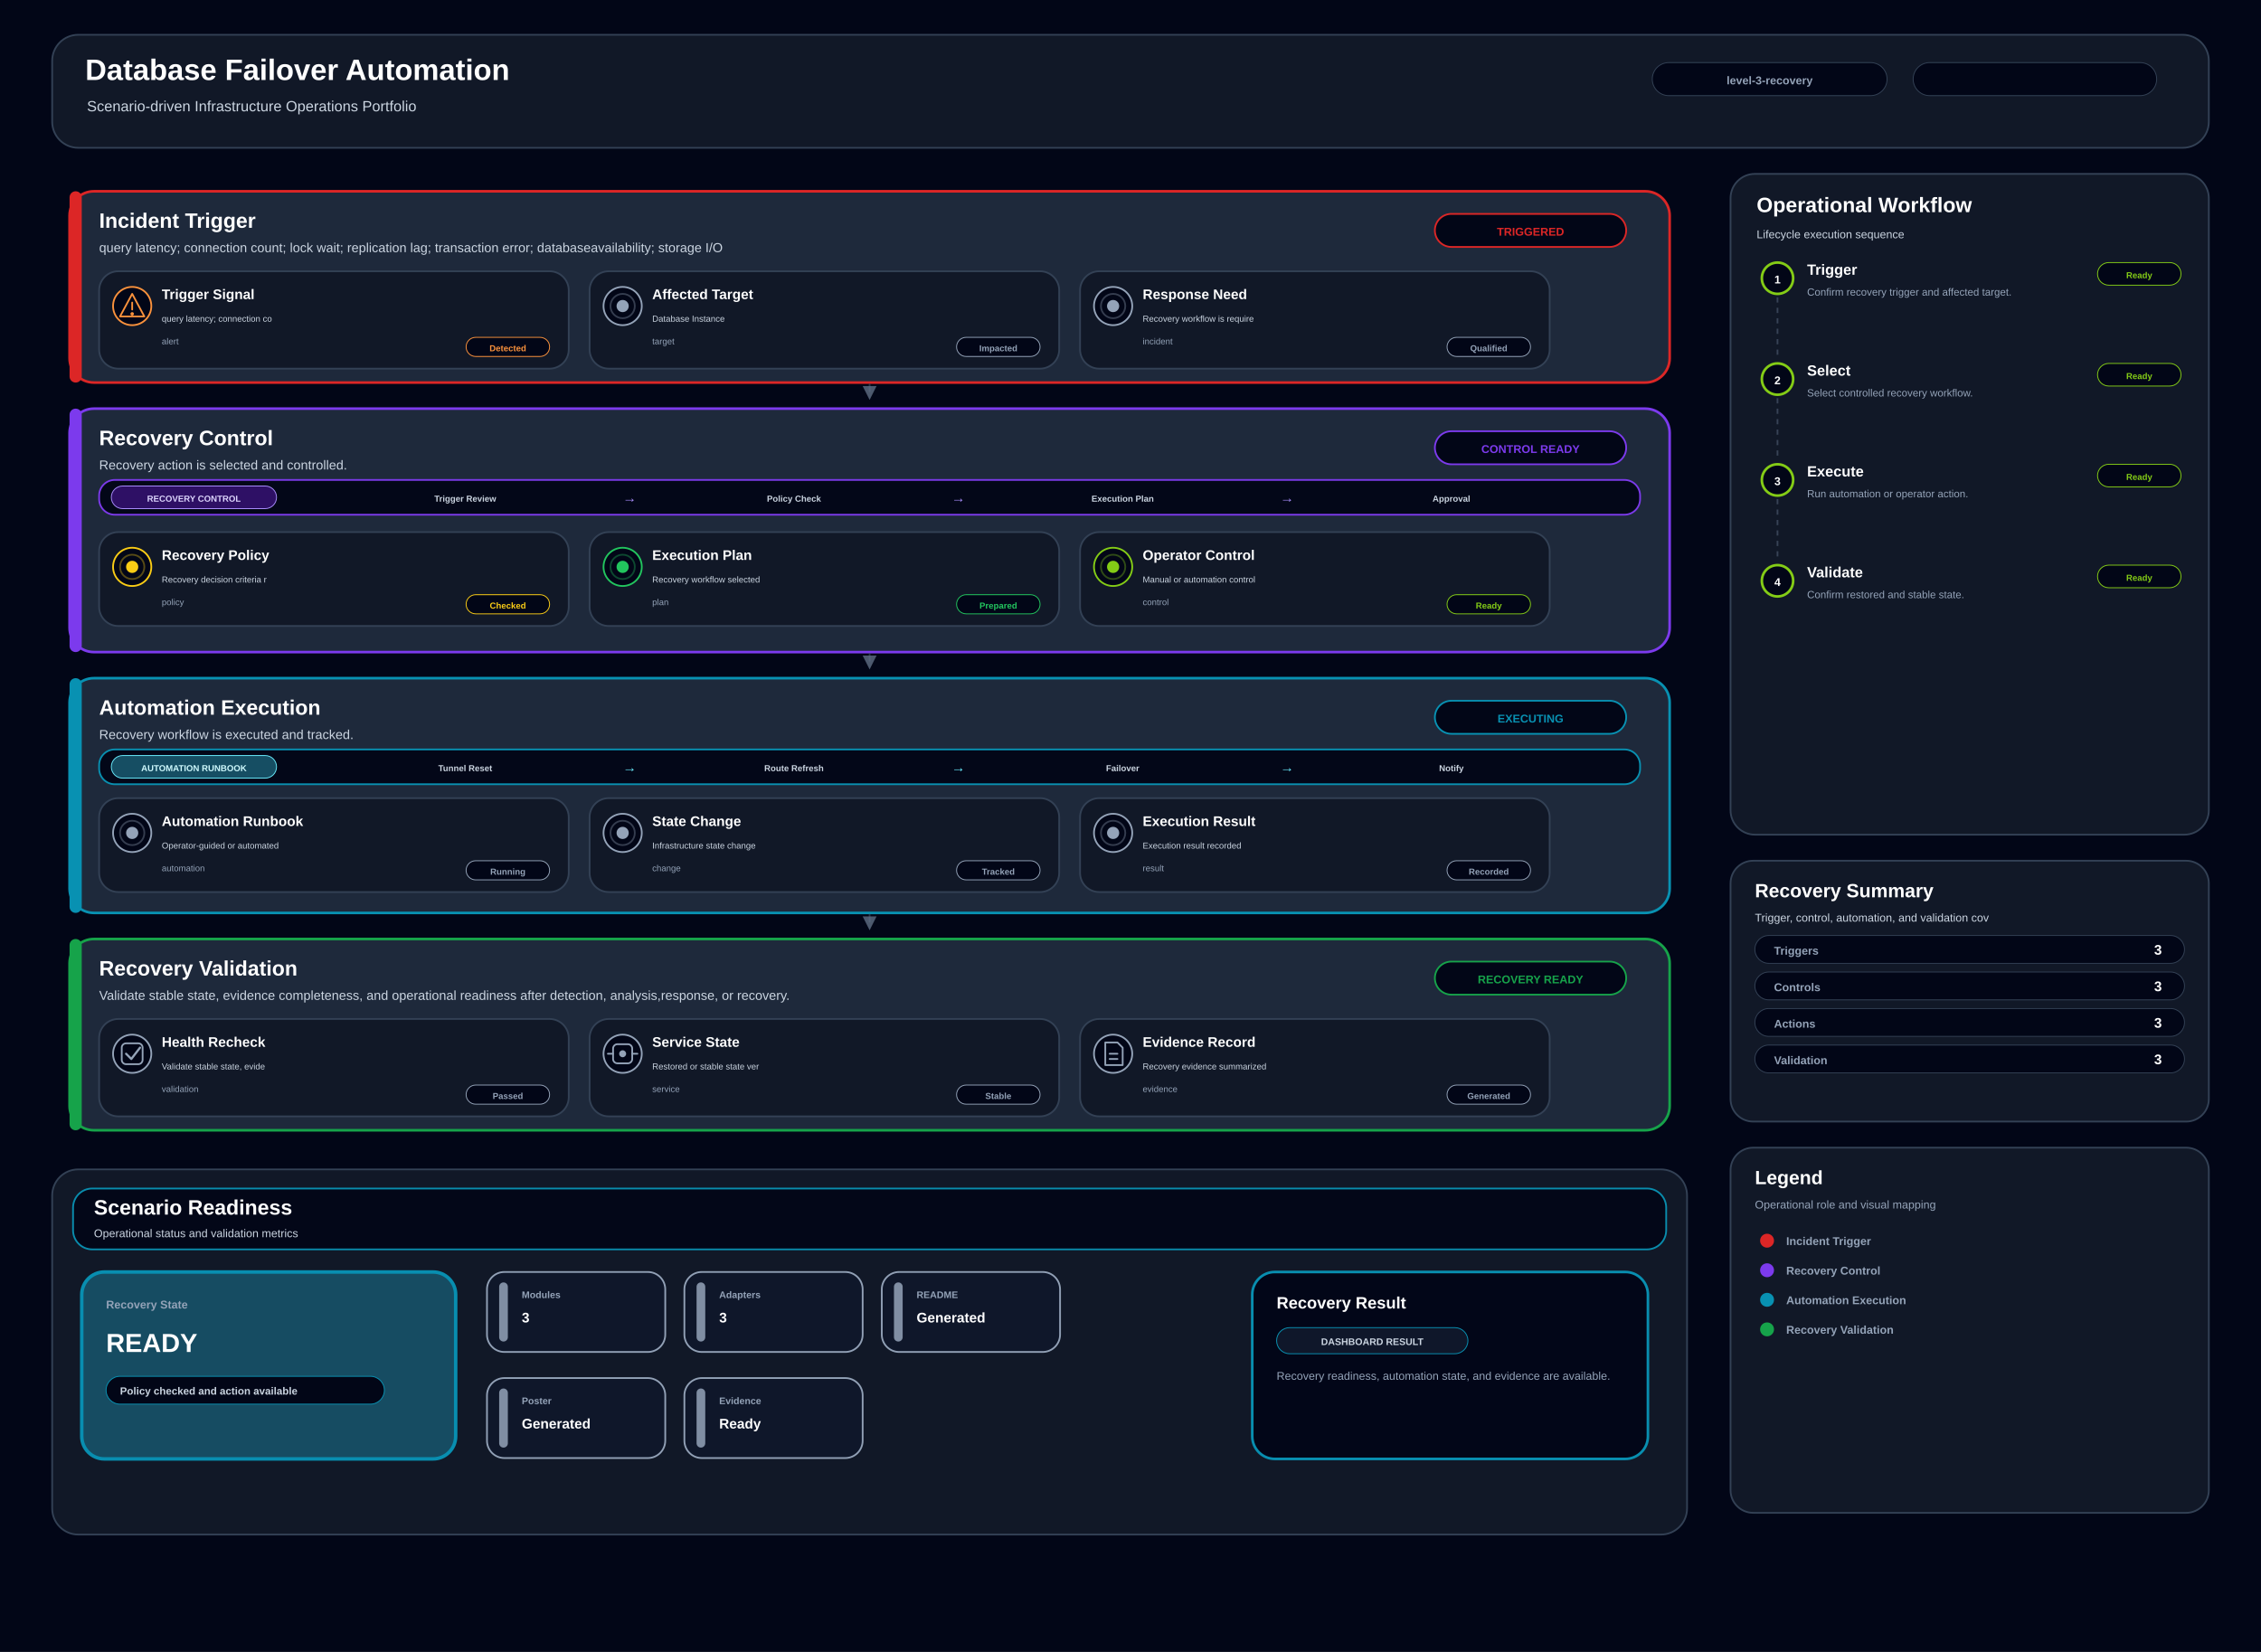
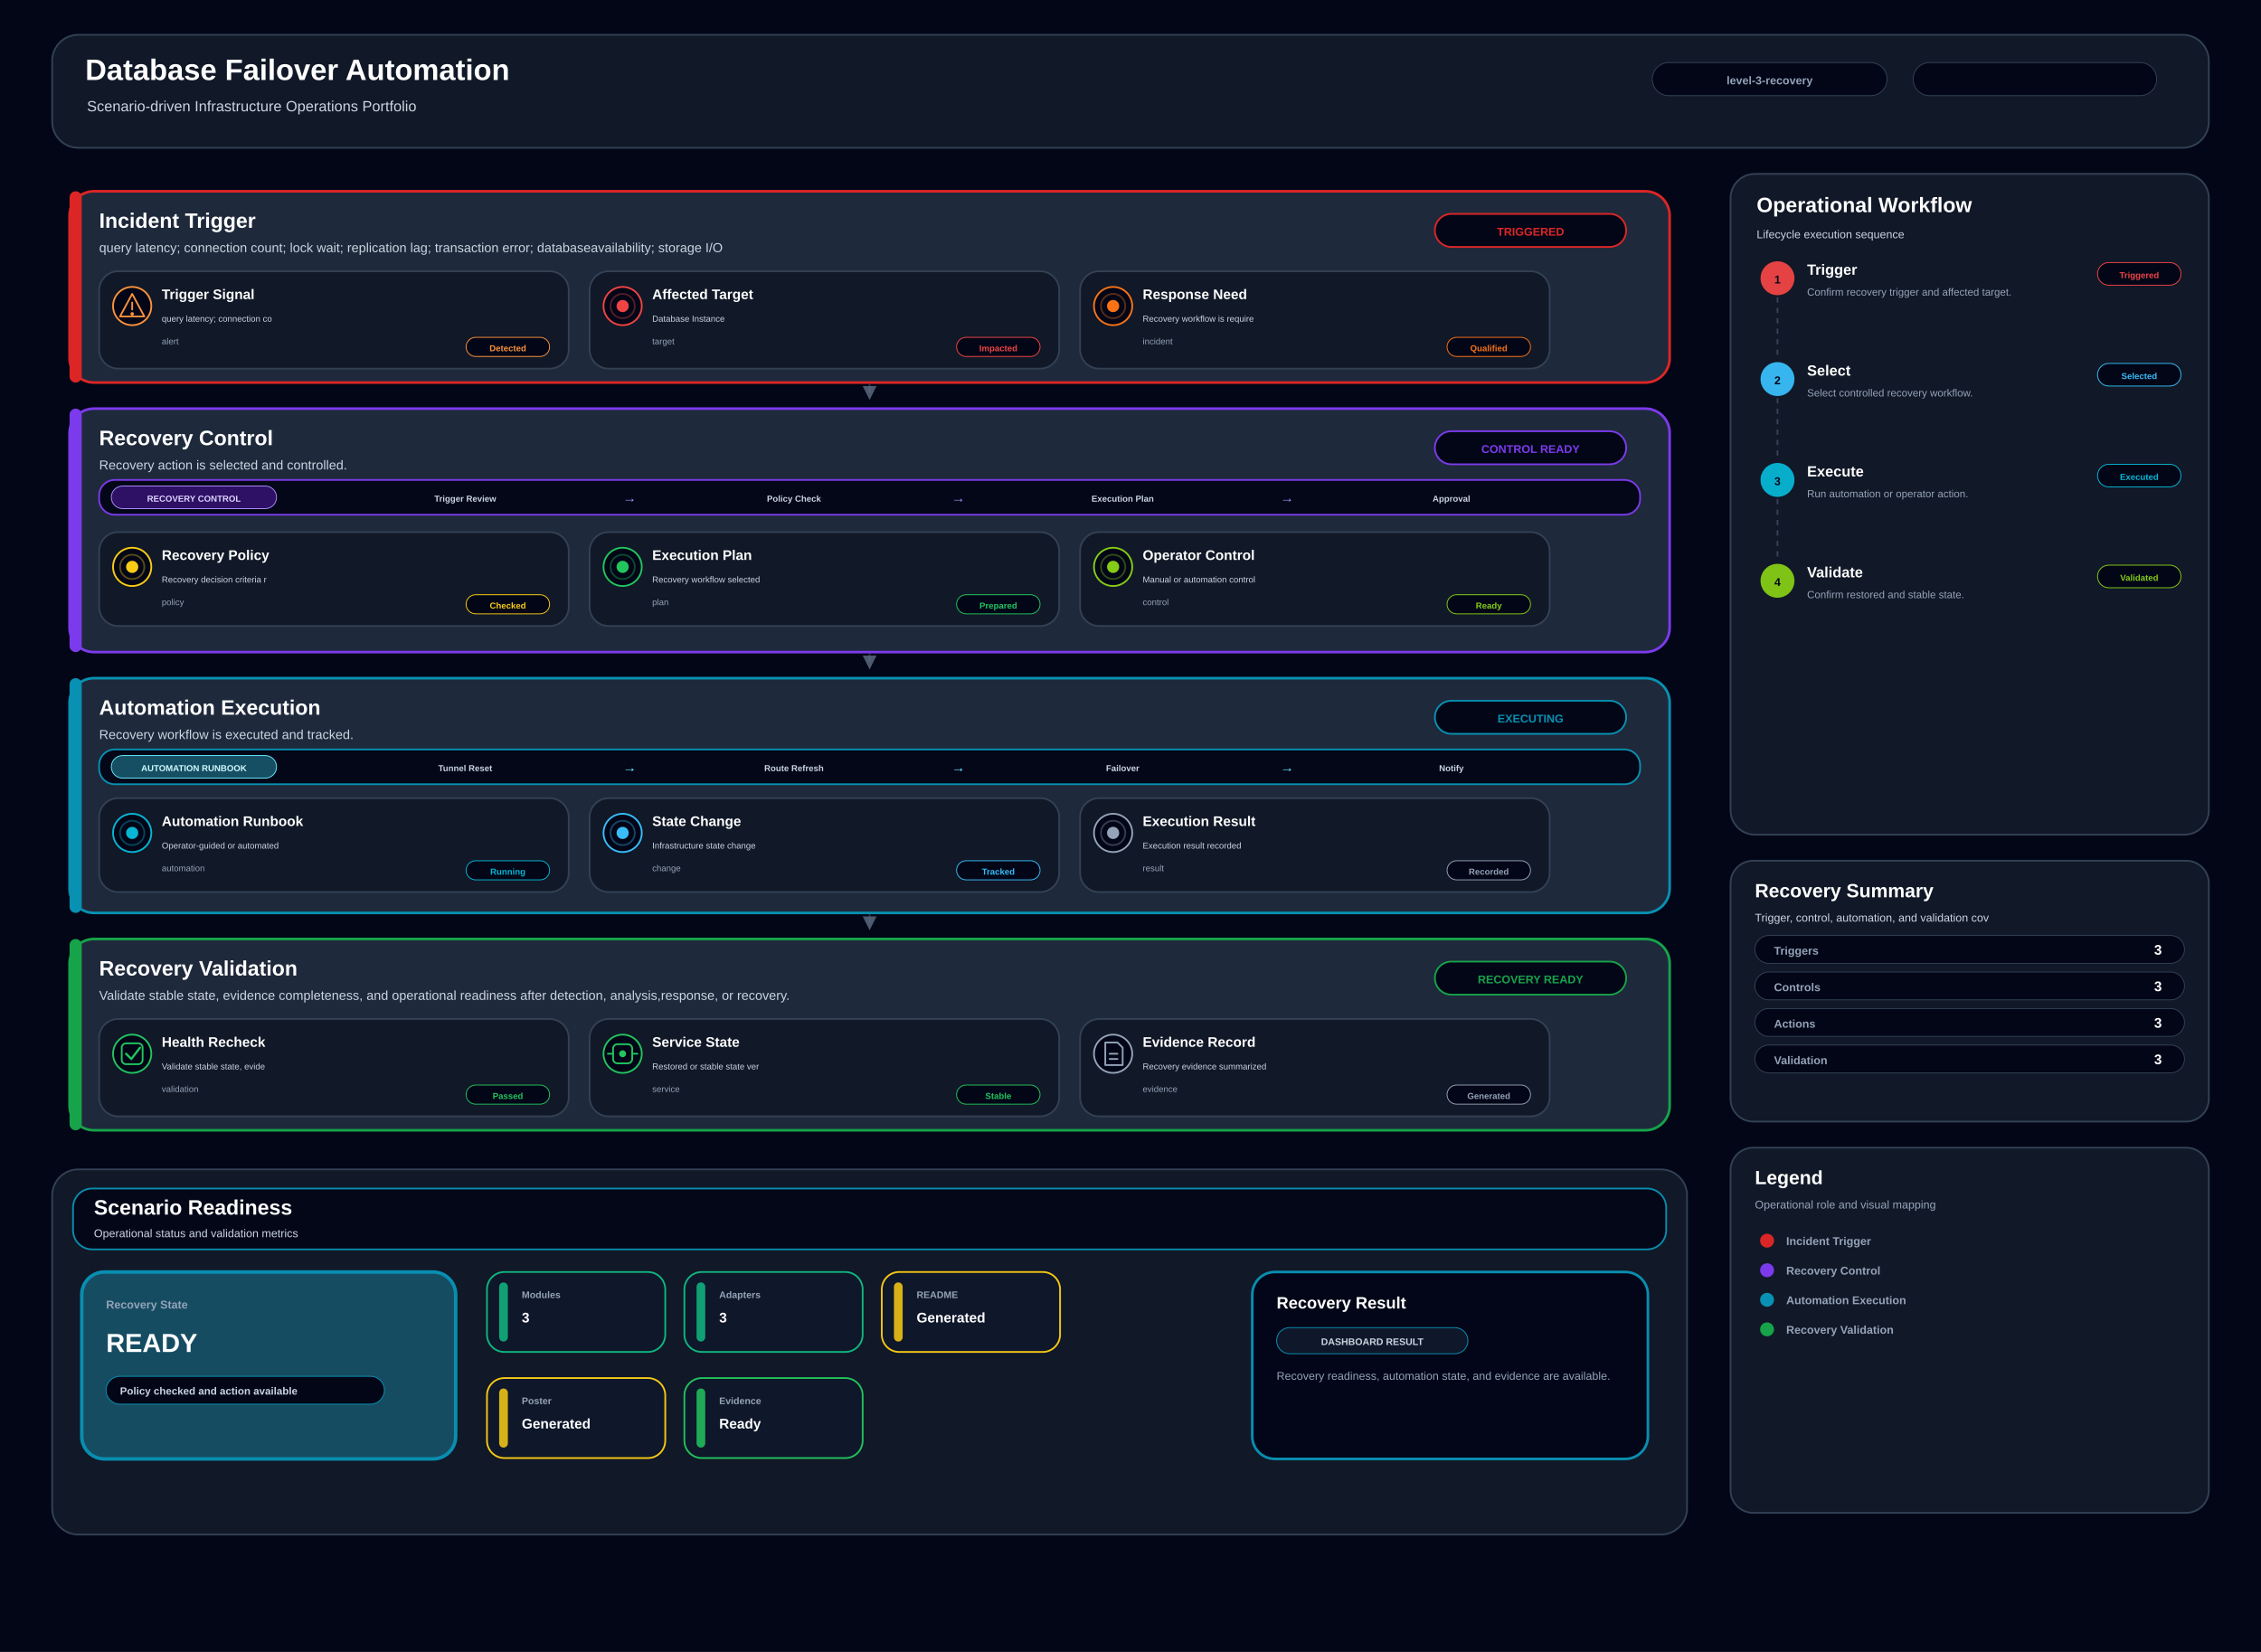
<svg xmlns="http://www.w3.org/2000/svg" width="2600" height="1900" viewBox="0 0 2600 1900" font-family="Arial, Helvetica, sans-serif">
  <style>text { font-family: Arial, Helvetica, sans-serif; letter-spacing: normal; word-spacing: normal; text-rendering: optimizeLegibility; font-kerning: normal; }</style>
  <style>text { font-family: Arial, Helvetica, sans-serif; letter-spacing: normal; word-spacing: normal; text-rendering: optimizeLegibility; font-kerning: normal; }</style>
  <rect width="2600" height="1900" fill="#020617" />
  <rect x="60" y="40" width="2480" height="130" rx="30" fill="#111827" stroke="#334155" stroke-width="2" />
  <text x="98" y="92" fill="#ffffff" font-size="34" font-weight="bold">Database Failover Automation</text>
  <text x="100" y="128" fill="#cbd5e1" font-size="17">Scenario-driven Infrastructure Operations Portfolio</text>
  <rect x="1900" y="72" width="270" height="38" rx="19" fill="#020617" stroke="#334155" stroke-width="1" />
  <text x="2035" y="97" fill="#94a3b8" font-size="13" text-anchor="middle" font-weight="bold">level-3-recovery</text>
  <rect x="2200" y="72" width="280" height="38" rx="19" fill="#020617" stroke="#334155" stroke-width="1" />
  <text x="2340" y="97" fill="#94a3b8" font-size="13" text-anchor="middle" font-weight="bold" />
  <rect x="80" y="220" width="1840" height="220" rx="28" fill="#1e293b" stroke="#dc2626" stroke-width="3" />
  <rect x="80" y="220" width="14" height="220" rx="7" fill="#dc2626" />
  <text x="114" y="262" fill="#ffffff" font-size="24" font-weight="bold">Incident Trigger</text>
  <text x="114" y="290" fill="#cbd5e1" font-size="15">query latency; connection count; lock wait; replication lag; transaction error; database
availability; storage I/O
</text>
  <rect x="1650" y="246" width="220" height="38" rx="19" fill="#020617" stroke="#dc2626" stroke-width="2" />
  <text x="1760" y="271" fill="#dc2626" font-size="13" text-anchor="middle" font-weight="bold">TRIGGERED</text>
  <rect x="114" y="312" width="540" height="112" rx="22" fill="#111827" stroke="#334155" stroke-width="2" />
  <circle cx="152" cy="352" r="22" fill="#020617" stroke="#fb923c" stroke-width="2" />
  <polygon points="152,338 166,364 138,364" fill="none" stroke="#fb923c" stroke-width="2" stroke-linejoin="round" />
  <line x1="152" y1="348" x2="152" y2="356" stroke="#fb923c" stroke-width="2" stroke-linecap="round" />
  <circle cx="152" cy="361" r="2" fill="#fb923c" />
  <text x="186" y="344" fill="#ffffff" font-size="16" font-weight="bold">Trigger Signal</text>
  <text x="186" y="370" fill="#cbd5e1" font-size="10">query latency; connection co</text>
  <text x="186" y="396" fill="#94a3b8" font-size="10">alert</text>
  <rect x="536" y="388" width="96" height="22" rx="11" fill="#020617" stroke="#fb923c" stroke-width="1" />
  <text x="584" y="404" fill="#fb923c" font-size="10" text-anchor="middle" font-weight="bold">Detected</text>
  <rect x="678" y="312" width="540" height="112" rx="22" fill="#111827" stroke="#334155" stroke-width="2" />
-   <circle cx="716" cy="352" r="22" fill="#020617" stroke="#94a3b8" stroke-width="2" />
-   <circle cx="716" cy="352" r="7" fill="#94a3b8" />
-   <circle cx="716" cy="352" r="14" fill="none" stroke="#94a3b8" stroke-width="2" opacity="0.35" />
+   <circle cx="716" cy="352" r="22" fill="#020617" stroke="#ef4444" stroke-width="2" />
+   <circle cx="716" cy="352" r="7" fill="#ef4444" />
+   <circle cx="716" cy="352" r="14" fill="none" stroke="#ef4444" stroke-width="2" opacity="0.35" />
  <text x="750" y="344" fill="#ffffff" font-size="16" font-weight="bold">Affected Target</text>
  <text x="750" y="370" fill="#cbd5e1" font-size="10">Database Instance</text>
  <text x="750" y="396" fill="#94a3b8" font-size="10">target</text>
-   <rect x="1100" y="388" width="96" height="22" rx="11" fill="#020617" stroke="#94a3b8" stroke-width="1" />
-   <text x="1148" y="404" fill="#94a3b8" font-size="10" text-anchor="middle" font-weight="bold">Impacted</text>
+   <rect x="1100" y="388" width="96" height="22" rx="11" fill="#020617" stroke="#ef4444" stroke-width="1" />
+   <text x="1148" y="404" fill="#ef4444" font-size="10" text-anchor="middle" font-weight="bold">Impacted</text>
  <rect x="1242" y="312" width="540" height="112" rx="22" fill="#111827" stroke="#334155" stroke-width="2" />
-   <circle cx="1280" cy="352" r="22" fill="#020617" stroke="#94a3b8" stroke-width="2" />
-   <circle cx="1280" cy="352" r="7" fill="#94a3b8" />
-   <circle cx="1280" cy="352" r="14" fill="none" stroke="#94a3b8" stroke-width="2" opacity="0.35" />
+   <circle cx="1280" cy="352" r="22" fill="#020617" stroke="#f97316" stroke-width="2" />
+   <circle cx="1280" cy="352" r="7" fill="#f97316" />
+   <circle cx="1280" cy="352" r="14" fill="none" stroke="#f97316" stroke-width="2" opacity="0.35" />
  <text x="1314" y="344" fill="#ffffff" font-size="16" font-weight="bold">Response Need</text>
  <text x="1314" y="370" fill="#cbd5e1" font-size="10">Recovery workflow is require</text>
  <text x="1314" y="396" fill="#94a3b8" font-size="10">incident</text>
-   <rect x="1664" y="388" width="96" height="22" rx="11" fill="#020617" stroke="#94a3b8" stroke-width="1" />
-   <text x="1712" y="404" fill="#94a3b8" font-size="10" text-anchor="middle" font-weight="bold">Qualified</text>
+   <rect x="1664" y="388" width="96" height="22" rx="11" fill="#020617" stroke="#f97316" stroke-width="1" />
+   <text x="1712" y="404" fill="#f97316" font-size="10" text-anchor="middle" font-weight="bold">Qualified</text>
  <rect x="80" y="470" width="1840" height="280" rx="28" fill="#1e293b" stroke="#7c3aed" stroke-width="3" />
  <rect x="80" y="470" width="14" height="280" rx="7" fill="#7c3aed" />
  <text x="114" y="512" fill="#ffffff" font-size="24" font-weight="bold">Recovery Control</text>
  <text x="114" y="540" fill="#cbd5e1" font-size="15">Recovery action is selected and controlled.</text>
  <rect x="1650" y="496" width="220" height="38" rx="19" fill="#020617" stroke="#7c3aed" stroke-width="2" />
  <text x="1760" y="521" fill="#7c3aed" font-size="13" text-anchor="middle" font-weight="bold">CONTROL READY</text>
  <rect x="114" y="552" width="1772" height="40" rx="18" fill="#020617" stroke="#7c3aed" stroke-width="2" opacity="0.98" />
  <rect x="128" y="559" width="190" height="26" rx="13" fill="#2e1065" stroke="#a78bfa" stroke-width="1" />
  <text x="223.0" y="577" fill="#ddd6fe" font-size="10" text-anchor="middle" font-weight="bold">RECOVERY CONTROL</text>
  <text x="535.0" y="577" fill="#cbd5e1" font-size="10" text-anchor="middle" font-weight="bold">Trigger Review</text>
  <text x="724.0" y="578" fill="#a78bfa" font-size="16" text-anchor="middle" font-weight="bold">→</text>
  <text x="913.0" y="577" fill="#cbd5e1" font-size="10" text-anchor="middle" font-weight="bold">Policy Check</text>
  <text x="1102.0" y="578" fill="#a78bfa" font-size="16" text-anchor="middle" font-weight="bold">→</text>
  <text x="1291.0" y="577" fill="#cbd5e1" font-size="10" text-anchor="middle" font-weight="bold">Execution Plan</text>
  <text x="1480.0" y="578" fill="#a78bfa" font-size="16" text-anchor="middle" font-weight="bold">→</text>
  <text x="1669.0" y="577" fill="#cbd5e1" font-size="10" text-anchor="middle" font-weight="bold">Approval</text>
  <rect x="114" y="612" width="540" height="108" rx="22" fill="#111827" stroke="#334155" stroke-width="2" />
  <circle cx="152" cy="652" r="22" fill="#020617" stroke="#facc15" stroke-width="2" />
  <circle cx="152" cy="652" r="7" fill="#facc15" />
  <circle cx="152" cy="652" r="14" fill="none" stroke="#facc15" stroke-width="2" opacity="0.35" />
  <text x="186" y="644" fill="#ffffff" font-size="16" font-weight="bold">Recovery Policy</text>
  <text x="186" y="670" fill="#cbd5e1" font-size="10">Recovery decision criteria r</text>
  <text x="186" y="696" fill="#94a3b8" font-size="10">policy</text>
  <rect x="536" y="684" width="96" height="22" rx="11" fill="#020617" stroke="#facc15" stroke-width="1" />
  <text x="584" y="700" fill="#facc15" font-size="10" text-anchor="middle" font-weight="bold">Checked</text>
  <rect x="678" y="612" width="540" height="108" rx="22" fill="#111827" stroke="#334155" stroke-width="2" />
  <circle cx="716" cy="652" r="22" fill="#020617" stroke="#22c55e" stroke-width="2" />
  <circle cx="716" cy="652" r="7" fill="#22c55e" />
  <circle cx="716" cy="652" r="14" fill="none" stroke="#22c55e" stroke-width="2" opacity="0.35" />
  <text x="750" y="644" fill="#ffffff" font-size="16" font-weight="bold">Execution Plan</text>
  <text x="750" y="670" fill="#cbd5e1" font-size="10">Recovery workflow selected</text>
  <text x="750" y="696" fill="#94a3b8" font-size="10">plan</text>
  <rect x="1100" y="684" width="96" height="22" rx="11" fill="#020617" stroke="#22c55e" stroke-width="1" />
  <text x="1148" y="700" fill="#22c55e" font-size="10" text-anchor="middle" font-weight="bold">Prepared</text>
  <rect x="1242" y="612" width="540" height="108" rx="22" fill="#111827" stroke="#334155" stroke-width="2" />
  <circle cx="1280" cy="652" r="22" fill="#020617" stroke="#84cc16" stroke-width="2" />
  <circle cx="1280" cy="652" r="7" fill="#84cc16" />
  <circle cx="1280" cy="652" r="14" fill="none" stroke="#84cc16" stroke-width="2" opacity="0.35" />
  <text x="1314" y="644" fill="#ffffff" font-size="16" font-weight="bold">Operator Control</text>
  <text x="1314" y="670" fill="#cbd5e1" font-size="10">Manual or automation control</text>
  <text x="1314" y="696" fill="#94a3b8" font-size="10">control</text>
  <rect x="1664" y="684" width="96" height="22" rx="11" fill="#020617" stroke="#84cc16" stroke-width="1" />
  <text x="1712" y="700" fill="#84cc16" font-size="10" text-anchor="middle" font-weight="bold">Ready</text>
  <rect x="80" y="780" width="1840" height="270" rx="28" fill="#1e293b" stroke="#0891b2" stroke-width="3" />
  <rect x="80" y="780" width="14" height="270" rx="7" fill="#0891b2" />
  <text x="114" y="822" fill="#ffffff" font-size="24" font-weight="bold">Automation Execution</text>
  <text x="114" y="850" fill="#cbd5e1" font-size="15">Recovery workflow is executed and tracked.</text>
  <rect x="1650" y="806" width="220" height="38" rx="19" fill="#020617" stroke="#0891b2" stroke-width="2" />
  <text x="1760" y="831" fill="#0891b2" font-size="13" text-anchor="middle" font-weight="bold">EXECUTING</text>
  <rect x="114" y="862" width="1772" height="40" rx="18" fill="#020617" stroke="#0891b2" stroke-width="2" opacity="0.98" />
  <rect x="128" y="869" width="190" height="26" rx="13" fill="#164e63" stroke="#67e8f9" stroke-width="1" />
  <text x="223.0" y="887" fill="#cffafe" font-size="10" text-anchor="middle" font-weight="bold">AUTOMATION RUNBOOK</text>
  <text x="535.0" y="887" fill="#cbd5e1" font-size="10" text-anchor="middle" font-weight="bold">Tunnel Reset</text>
  <text x="724.0" y="888" fill="#67e8f9" font-size="16" text-anchor="middle" font-weight="bold">→</text>
  <text x="913.0" y="887" fill="#cbd5e1" font-size="10" text-anchor="middle" font-weight="bold">Route Refresh</text>
  <text x="1102.0" y="888" fill="#67e8f9" font-size="16" text-anchor="middle" font-weight="bold">→</text>
  <text x="1291.0" y="887" fill="#cbd5e1" font-size="10" text-anchor="middle" font-weight="bold">Failover</text>
  <text x="1480.0" y="888" fill="#67e8f9" font-size="16" text-anchor="middle" font-weight="bold">→</text>
  <text x="1669.0" y="887" fill="#cbd5e1" font-size="10" text-anchor="middle" font-weight="bold">Notify</text>
  <rect x="114" y="918" width="540" height="108" rx="22" fill="#111827" stroke="#334155" stroke-width="2" />
-   <circle cx="152" cy="958" r="22" fill="#020617" stroke="#94a3b8" stroke-width="2" />
-   <circle cx="152" cy="958" r="7" fill="#94a3b8" />
-   <circle cx="152" cy="958" r="14" fill="none" stroke="#94a3b8" stroke-width="2" opacity="0.35" />
+   <circle cx="152" cy="958" r="22" fill="#020617" stroke="#06b6d4" stroke-width="2" />
+   <circle cx="152" cy="958" r="7" fill="#06b6d4" />
+   <circle cx="152" cy="958" r="14" fill="none" stroke="#06b6d4" stroke-width="2" opacity="0.35" />
  <text x="186" y="950" fill="#ffffff" font-size="16" font-weight="bold">Automation Runbook</text>
  <text x="186" y="976" fill="#cbd5e1" font-size="10">Operator-guided or automated</text>
  <text x="186" y="1002" fill="#94a3b8" font-size="10">automation</text>
-   <rect x="536" y="990" width="96" height="22" rx="11" fill="#020617" stroke="#94a3b8" stroke-width="1" />
-   <text x="584" y="1006" fill="#94a3b8" font-size="10" text-anchor="middle" font-weight="bold">Running</text>
+   <rect x="536" y="990" width="96" height="22" rx="11" fill="#020617" stroke="#06b6d4" stroke-width="1" />
+   <text x="584" y="1006" fill="#06b6d4" font-size="10" text-anchor="middle" font-weight="bold">Running</text>
  <rect x="678" y="918" width="540" height="108" rx="22" fill="#111827" stroke="#334155" stroke-width="2" />
-   <circle cx="716" cy="958" r="22" fill="#020617" stroke="#94a3b8" stroke-width="2" />
-   <circle cx="716" cy="958" r="7" fill="#94a3b8" />
-   <circle cx="716" cy="958" r="14" fill="none" stroke="#94a3b8" stroke-width="2" opacity="0.35" />
+   <circle cx="716" cy="958" r="22" fill="#020617" stroke="#38bdf8" stroke-width="2" />
+   <circle cx="716" cy="958" r="7" fill="#38bdf8" />
+   <circle cx="716" cy="958" r="14" fill="none" stroke="#38bdf8" stroke-width="2" opacity="0.35" />
  <text x="750" y="950" fill="#ffffff" font-size="16" font-weight="bold">State Change</text>
  <text x="750" y="976" fill="#cbd5e1" font-size="10">Infrastructure state change </text>
  <text x="750" y="1002" fill="#94a3b8" font-size="10">change</text>
-   <rect x="1100" y="990" width="96" height="22" rx="11" fill="#020617" stroke="#94a3b8" stroke-width="1" />
-   <text x="1148" y="1006" fill="#94a3b8" font-size="10" text-anchor="middle" font-weight="bold">Tracked</text>
+   <rect x="1100" y="990" width="96" height="22" rx="11" fill="#020617" stroke="#38bdf8" stroke-width="1" />
+   <text x="1148" y="1006" fill="#38bdf8" font-size="10" text-anchor="middle" font-weight="bold">Tracked</text>
  <rect x="1242" y="918" width="540" height="108" rx="22" fill="#111827" stroke="#334155" stroke-width="2" />
  <circle cx="1280" cy="958" r="22" fill="#020617" stroke="#94a3b8" stroke-width="2" />
  <circle cx="1280" cy="958" r="7" fill="#94a3b8" />
  <circle cx="1280" cy="958" r="14" fill="none" stroke="#94a3b8" stroke-width="2" opacity="0.35" />
  <text x="1314" y="950" fill="#ffffff" font-size="16" font-weight="bold">Execution Result</text>
  <text x="1314" y="976" fill="#cbd5e1" font-size="10">Execution result recorded</text>
  <text x="1314" y="1002" fill="#94a3b8" font-size="10">result</text>
  <rect x="1664" y="990" width="96" height="22" rx="11" fill="#020617" stroke="#94a3b8" stroke-width="1" />
  <text x="1712" y="1006" fill="#94a3b8" font-size="10" text-anchor="middle" font-weight="bold">Recorded</text>
  <rect x="80" y="1080" width="1840" height="220" rx="28" fill="#1e293b" stroke="#16a34a" stroke-width="3" />
  <rect x="80" y="1080" width="14" height="220" rx="7" fill="#16a34a" />
  <text x="114" y="1122" fill="#ffffff" font-size="24" font-weight="bold">Recovery Validation</text>
  <text x="114" y="1150" fill="#cbd5e1" font-size="15">Validate stable state, evidence completeness, and operational readiness after detection, analysis,
response, or recovery.
</text>
  <rect x="1650" y="1106" width="220" height="38" rx="19" fill="#020617" stroke="#16a34a" stroke-width="2" />
  <text x="1760" y="1131" fill="#16a34a" font-size="13" text-anchor="middle" font-weight="bold">RECOVERY READY</text>
  <rect x="114" y="1172" width="540" height="112" rx="22" fill="#111827" stroke="#334155" stroke-width="2" />
-   <circle cx="152" cy="1212" r="22" fill="#020617" stroke="#94a3b8" stroke-width="2" />
-   <rect x="140" y="1200" width="24" height="24" rx="5" fill="none" stroke="#94a3b8" stroke-width="2" />
-   <polyline points="145,1212 151,1218 161,1205" fill="none" stroke="#94a3b8" stroke-width="2.5" stroke-linecap="round" stroke-linejoin="round" />
+   <circle cx="152" cy="1212" r="22" fill="#020617" stroke="#22c55e" stroke-width="2" />
+   <rect x="140" y="1200" width="24" height="24" rx="5" fill="none" stroke="#22c55e" stroke-width="2" />
+   <polyline points="145,1212 151,1218 161,1205" fill="none" stroke="#22c55e" stroke-width="2.5" stroke-linecap="round" stroke-linejoin="round" />
  <text x="186" y="1204" fill="#ffffff" font-size="16" font-weight="bold">Health Recheck</text>
  <text x="186" y="1230" fill="#cbd5e1" font-size="10">Validate stable state, evide</text>
  <text x="186" y="1256" fill="#94a3b8" font-size="10">validation</text>
-   <rect x="536" y="1248" width="96" height="22" rx="11" fill="#020617" stroke="#94a3b8" stroke-width="1" />
-   <text x="584" y="1264" fill="#94a3b8" font-size="10" text-anchor="middle" font-weight="bold">Passed</text>
+   <rect x="536" y="1248" width="96" height="22" rx="11" fill="#020617" stroke="#22c55e" stroke-width="1" />
+   <text x="584" y="1264" fill="#22c55e" font-size="10" text-anchor="middle" font-weight="bold">Passed</text>
  <rect x="678" y="1172" width="540" height="112" rx="22" fill="#111827" stroke="#334155" stroke-width="2" />
-   <circle cx="716" cy="1212" r="22" fill="#020617" stroke="#94a3b8" stroke-width="2" />
-   <rect x="705" y="1201" width="22" height="22" rx="5" fill="none" stroke="#94a3b8" stroke-width="2" />
-   <circle cx="716" cy="1212" r="4" fill="#94a3b8" />
-   <line x1="699" y1="1212" x2="705" y2="1212" stroke="#94a3b8" stroke-width="2" stroke-linecap="round" />
-   <line x1="727" y1="1212" x2="733" y2="1212" stroke="#94a3b8" stroke-width="2" stroke-linecap="round" />
+   <circle cx="716" cy="1212" r="22" fill="#020617" stroke="#22c55e" stroke-width="2" />
+   <rect x="705" y="1201" width="22" height="22" rx="5" fill="none" stroke="#22c55e" stroke-width="2" />
+   <circle cx="716" cy="1212" r="4" fill="#22c55e" />
+   <line x1="699" y1="1212" x2="705" y2="1212" stroke="#22c55e" stroke-width="2" stroke-linecap="round" />
+   <line x1="727" y1="1212" x2="733" y2="1212" stroke="#22c55e" stroke-width="2" stroke-linecap="round" />
  <text x="750" y="1204" fill="#ffffff" font-size="16" font-weight="bold">Service State</text>
  <text x="750" y="1230" fill="#cbd5e1" font-size="10">Restored or stable state ver</text>
  <text x="750" y="1256" fill="#94a3b8" font-size="10">service</text>
-   <rect x="1100" y="1248" width="96" height="22" rx="11" fill="#020617" stroke="#94a3b8" stroke-width="1" />
-   <text x="1148" y="1264" fill="#94a3b8" font-size="10" text-anchor="middle" font-weight="bold">Stable</text>
+   <rect x="1100" y="1248" width="96" height="22" rx="11" fill="#020617" stroke="#22c55e" stroke-width="1" />
+   <text x="1148" y="1264" fill="#22c55e" font-size="10" text-anchor="middle" font-weight="bold">Stable</text>
  <rect x="1242" y="1172" width="540" height="112" rx="22" fill="#111827" stroke="#334155" stroke-width="2" />
  <circle cx="1280" cy="1212" r="22" fill="#020617" stroke="#94a3b8" stroke-width="2" />
  <polygon points="1271,1199 1285,1199 1291,1205 1291,1225 1271,1225" fill="none" stroke="#94a3b8" stroke-width="2" stroke-linejoin="round" />
  <line x1="1276" y1="1212" x2="1285" y2="1212" stroke="#94a3b8" stroke-width="2" stroke-linecap="round" />
  <line x1="1276" y1="1218" x2="1285" y2="1218" stroke="#94a3b8" stroke-width="2" stroke-linecap="round" />
  <text x="1314" y="1204" fill="#ffffff" font-size="16" font-weight="bold">Evidence Record</text>
  <text x="1314" y="1230" fill="#cbd5e1" font-size="10">Recovery evidence summarized</text>
  <text x="1314" y="1256" fill="#94a3b8" font-size="10">evidence</text>
  <rect x="1664" y="1248" width="96" height="22" rx="11" fill="#020617" stroke="#94a3b8" stroke-width="1" />
  <text x="1712" y="1264" fill="#94a3b8" font-size="10" text-anchor="middle" font-weight="bold">Generated</text>
  <line x1="1000.0" y1="450" x2="1000.0" y2="442" stroke="#475569" stroke-width="2" stroke-linecap="round" stroke-dasharray="8 8" opacity="0.55" />
  <polygon points="992.0,444 1008.0,444 1000.0,460" fill="#64748b" opacity="0.75" />
  <line x1="1000.0" y1="760" x2="1000.0" y2="752" stroke="#475569" stroke-width="2" stroke-linecap="round" stroke-dasharray="8 8" opacity="0.55" />
  <polygon points="992.0,754 1008.0,754 1000.0,770" fill="#64748b" opacity="0.75" />
  <line x1="1000.0" y1="1060" x2="1000.0" y2="1052" stroke="#475569" stroke-width="2" stroke-linecap="round" stroke-dasharray="8 8" opacity="0.55" />
  <polygon points="992.0,1054 1008.0,1054 1000.0,1070" fill="#64748b" opacity="0.75" />
  <rect x="1990" y="200" width="550" height="760" rx="28" fill="#111827" stroke="#334155" stroke-width="2" />
  <text x="2020" y="244" fill="#ffffff" font-size="24" font-weight="bold">Operational Workflow</text>
  <text x="2020" y="274" fill="#cbd5e1" font-size="13">Lifecycle execution sequence</text>
-   <circle cx="2044" cy="320" r="18" fill="#020617" stroke="#84cc16" stroke-width="3" />
-   <text x="2044" y="326" fill="#ffffff" font-size="13" text-anchor="middle" font-weight="bold">1</text>
+   <circle cx="2044" cy="320" r="18" fill="#ef4444" stroke="#ef4444" stroke-width="3" opacity="0.95" />
+   <text x="2044" y="326" fill="#020617" font-size="13" text-anchor="middle" font-weight="bold">1</text>
  <text x="2078" y="316" fill="#ffffff" font-size="17" font-weight="bold">Trigger</text>
  <text x="2078" y="340" fill="#94a3b8" font-size="12">Confirm recovery trigger and affected target.</text>
-   <rect x="2412" y="302" width="96" height="26" rx="13" fill="#020617" stroke="#84cc16" stroke-width="1" />
-   <text x="2460" y="320" fill="#84cc16" font-size="10" text-anchor="middle" font-weight="bold">Ready</text>
+   <rect x="2412" y="302" width="96" height="26" rx="13" fill="#020617" stroke="#ef4444" stroke-width="1" />
+   <text x="2460" y="320" fill="#ef4444" font-size="10" text-anchor="middle" font-weight="bold">Triggered</text>
  <line x1="2044" y1="342" x2="2044" y2="412" stroke="#475569" stroke-width="2" stroke-dasharray="6 6" opacity="0.7" />
-   <circle cx="2044" cy="436" r="18" fill="#020617" stroke="#84cc16" stroke-width="3" />
-   <text x="2044" y="442" fill="#ffffff" font-size="13" text-anchor="middle" font-weight="bold">2</text>
+   <circle cx="2044" cy="436" r="18" fill="#38bdf8" stroke="#38bdf8" stroke-width="3" opacity="0.95" />
+   <text x="2044" y="442" fill="#020617" font-size="13" text-anchor="middle" font-weight="bold">2</text>
  <text x="2078" y="432" fill="#ffffff" font-size="17" font-weight="bold">Select</text>
  <text x="2078" y="456" fill="#94a3b8" font-size="12">Select controlled recovery workflow.</text>
-   <rect x="2412" y="418" width="96" height="26" rx="13" fill="#020617" stroke="#84cc16" stroke-width="1" />
-   <text x="2460" y="436" fill="#84cc16" font-size="10" text-anchor="middle" font-weight="bold">Ready</text>
+   <rect x="2412" y="418" width="96" height="26" rx="13" fill="#020617" stroke="#38bdf8" stroke-width="1" />
+   <text x="2460" y="436" fill="#38bdf8" font-size="10" text-anchor="middle" font-weight="bold">Selected</text>
  <line x1="2044" y1="458" x2="2044" y2="528" stroke="#475569" stroke-width="2" stroke-dasharray="6 6" opacity="0.7" />
-   <circle cx="2044" cy="552" r="18" fill="#020617" stroke="#84cc16" stroke-width="3" />
-   <text x="2044" y="558" fill="#ffffff" font-size="13" text-anchor="middle" font-weight="bold">3</text>
+   <circle cx="2044" cy="552" r="18" fill="#06b6d4" stroke="#06b6d4" stroke-width="3" opacity="0.95" />
+   <text x="2044" y="558" fill="#020617" font-size="13" text-anchor="middle" font-weight="bold">3</text>
  <text x="2078" y="548" fill="#ffffff" font-size="17" font-weight="bold">Execute</text>
  <text x="2078" y="572" fill="#94a3b8" font-size="12">Run automation or operator action.</text>
-   <rect x="2412" y="534" width="96" height="26" rx="13" fill="#020617" stroke="#84cc16" stroke-width="1" />
-   <text x="2460" y="552" fill="#84cc16" font-size="10" text-anchor="middle" font-weight="bold">Ready</text>
+   <rect x="2412" y="534" width="96" height="26" rx="13" fill="#020617" stroke="#06b6d4" stroke-width="1" />
+   <text x="2460" y="552" fill="#06b6d4" font-size="10" text-anchor="middle" font-weight="bold">Executed</text>
  <line x1="2044" y1="574" x2="2044" y2="644" stroke="#475569" stroke-width="2" stroke-dasharray="6 6" opacity="0.7" />
-   <circle cx="2044" cy="668" r="18" fill="#020617" stroke="#84cc16" stroke-width="3" />
-   <text x="2044" y="674" fill="#ffffff" font-size="13" text-anchor="middle" font-weight="bold">4</text>
+   <circle cx="2044" cy="668" r="18" fill="#84cc16" stroke="#84cc16" stroke-width="3" opacity="0.95" />
+   <text x="2044" y="674" fill="#020617" font-size="13" text-anchor="middle" font-weight="bold">4</text>
  <text x="2078" y="664" fill="#ffffff" font-size="17" font-weight="bold">Validate</text>
  <text x="2078" y="688" fill="#94a3b8" font-size="12">Confirm restored and stable state.</text>
  <rect x="2412" y="650" width="96" height="26" rx="13" fill="#020617" stroke="#84cc16" stroke-width="1" />
-   <text x="2460" y="668" fill="#84cc16" font-size="10" text-anchor="middle" font-weight="bold">Ready</text>
+   <text x="2460" y="668" fill="#84cc16" font-size="10" text-anchor="middle" font-weight="bold">Validated</text>
  <rect x="1990" y="990" width="550" height="300" rx="26" fill="#111827" stroke="#334155" stroke-width="2" />
  <text x="2018" y="1032" fill="#ffffff" font-size="22" font-weight="bold">Recovery Summary</text>
  <text x="2018" y="1060" fill="#cbd5e1" font-size="13">Trigger, control, automation, and validation cov</text>
  <rect x="2018" y="1076" width="494" height="32" rx="16" fill="#020617" stroke="#334155" stroke-width="1" />
  <text x="2040" y="1098" fill="#94a3b8" font-size="13" font-weight="bold">Triggers</text>
  <text x="2486" y="1098" fill="#ffffff" font-size="16" text-anchor="end" font-weight="bold">3</text>
  <rect x="2018" y="1118" width="494" height="32" rx="16" fill="#020617" stroke="#334155" stroke-width="1" />
  <text x="2040" y="1140" fill="#94a3b8" font-size="13" font-weight="bold">Controls</text>
  <text x="2486" y="1140" fill="#ffffff" font-size="16" text-anchor="end" font-weight="bold">3</text>
  <rect x="2018" y="1160" width="494" height="32" rx="16" fill="#020617" stroke="#334155" stroke-width="1" />
  <text x="2040" y="1182" fill="#94a3b8" font-size="13" font-weight="bold">Actions</text>
  <text x="2486" y="1182" fill="#ffffff" font-size="16" text-anchor="end" font-weight="bold">3</text>
  <rect x="2018" y="1202" width="494" height="32" rx="16" fill="#020617" stroke="#334155" stroke-width="1" />
  <text x="2040" y="1224" fill="#94a3b8" font-size="13" font-weight="bold">Validation</text>
  <text x="2486" y="1224" fill="#ffffff" font-size="16" text-anchor="end" font-weight="bold">3</text>
  <rect x="60" y="1345" width="1880" height="420" rx="30" fill="#111827" stroke="#334155" stroke-width="2" />
  <rect x="84" y="1367" width="1832" height="70" rx="22" fill="#020617" stroke="#0891b2" stroke-width="2" opacity="0.96" />
  <text x="108" y="1397" fill="#ffffff" font-size="24" font-weight="bold">Scenario Readiness</text>
  <text x="108" y="1423" fill="#cbd5e1" font-size="13">Operational status and validation metrics</text>
  <rect x="94" y="1463" width="430" height="215" rx="26" fill="#164e63" stroke="#0891b2" stroke-width="4" opacity="0.98" />
  <text x="122" y="1505" fill="#94a3b8" font-size="13" font-weight="bold">Recovery State</text>
  <text x="122" y="1555" fill="#ffffff" font-size="30" font-weight="bold">READY</text>
  <rect x="122" y="1583" width="320" height="32" rx="16" fill="#020617" stroke="#0891b2" stroke-width="1" />
  <text x="138" y="1604" fill="#cbd5e1" font-size="12" font-weight="bold">Policy checked and action available</text>
-   <rect x="560" y="1463" width="205" height="92" rx="20" fill="#0f172a" stroke="#94a3b8" stroke-width="2" opacity="0.98" />
-   <rect x="574" y="1475" width="10" height="68" rx="5" fill="#94a3b8" opacity="0.85" />
+   <rect x="560" y="1463" width="205" height="92" rx="20" fill="#0f172a" stroke="#10b981" stroke-width="2" opacity="0.98" />
+   <rect x="574" y="1475" width="10" height="68" rx="5" fill="#10b981" opacity="0.85" />
  <text x="600" y="1493" fill="#94a3b8" font-size="11" font-weight="bold">Modules</text>
  <text x="600" y="1521" fill="#ffffff" font-size="16" font-weight="bold">3</text>
-   <rect x="787" y="1463" width="205" height="92" rx="20" fill="#0f172a" stroke="#94a3b8" stroke-width="2" opacity="0.98" />
-   <rect x="801" y="1475" width="10" height="68" rx="5" fill="#94a3b8" opacity="0.85" />
+   <rect x="787" y="1463" width="205" height="92" rx="20" fill="#0f172a" stroke="#10b981" stroke-width="2" opacity="0.98" />
+   <rect x="801" y="1475" width="10" height="68" rx="5" fill="#10b981" opacity="0.85" />
  <text x="827" y="1493" fill="#94a3b8" font-size="11" font-weight="bold">Adapters</text>
  <text x="827" y="1521" fill="#ffffff" font-size="16" font-weight="bold">3</text>
-   <rect x="1014" y="1463" width="205" height="92" rx="20" fill="#0f172a" stroke="#94a3b8" stroke-width="2" opacity="0.98" />
-   <rect x="1028" y="1475" width="10" height="68" rx="5" fill="#94a3b8" opacity="0.85" />
+   <rect x="1014" y="1463" width="205" height="92" rx="20" fill="#0f172a" stroke="#facc15" stroke-width="2" opacity="0.98" />
+   <rect x="1028" y="1475" width="10" height="68" rx="5" fill="#facc15" opacity="0.85" />
  <text x="1054" y="1493" fill="#94a3b8" font-size="11" font-weight="bold">README</text>
  <text x="1054" y="1521" fill="#ffffff" font-size="16" font-weight="bold">Generated</text>
-   <rect x="560" y="1585" width="205" height="92" rx="20" fill="#0f172a" stroke="#94a3b8" stroke-width="2" opacity="0.98" />
-   <rect x="574" y="1597" width="10" height="68" rx="5" fill="#94a3b8" opacity="0.85" />
+   <rect x="560" y="1585" width="205" height="92" rx="20" fill="#0f172a" stroke="#facc15" stroke-width="2" opacity="0.98" />
+   <rect x="574" y="1597" width="10" height="68" rx="5" fill="#facc15" opacity="0.85" />
  <text x="600" y="1615" fill="#94a3b8" font-size="11" font-weight="bold">Poster</text>
  <text x="600" y="1643" fill="#ffffff" font-size="16" font-weight="bold">Generated</text>
-   <rect x="787" y="1585" width="205" height="92" rx="20" fill="#0f172a" stroke="#94a3b8" stroke-width="2" opacity="0.98" />
-   <rect x="801" y="1597" width="10" height="68" rx="5" fill="#94a3b8" opacity="0.85" />
+   <rect x="787" y="1585" width="205" height="92" rx="20" fill="#0f172a" stroke="#22c55e" stroke-width="2" opacity="0.98" />
+   <rect x="801" y="1597" width="10" height="68" rx="5" fill="#22c55e" opacity="0.85" />
  <text x="827" y="1615" fill="#94a3b8" font-size="11" font-weight="bold">Evidence</text>
  <text x="827" y="1643" fill="#ffffff" font-size="16" font-weight="bold">Ready</text>
  <rect x="1440" y="1463" width="455" height="215" rx="26" fill="#020617" stroke="#0891b2" stroke-width="3" opacity="0.98" />
  <text x="1468" y="1505" fill="#ffffff" font-size="19" font-weight="bold">Recovery Result</text>
  <rect x="1468" y="1527" width="220" height="30" rx="15" fill="#0f172a" stroke="#0891b2" stroke-width="1" />
  <text x="1578" y="1547" fill="#cbd5e1" font-size="11" text-anchor="middle" font-weight="bold">DASHBOARD RESULT</text>
  <text x="1468" y="1587" fill="#94a3b8" font-size="13">Recovery readiness, automation state, and evidence are available.</text>
  <rect x="1990" y="1320" width="550" height="420" rx="26" fill="#111827" stroke="#334155" stroke-width="2" />
  <text x="2018" y="1362" fill="#ffffff" font-size="22" font-weight="bold">Legend</text>
  <text x="2018" y="1390" fill="#94a3b8" font-size="13">Operational role and visual mapping</text>
  <circle cx="2032" cy="1427" r="8" fill="#dc2626" />
  <text x="2054" y="1432" fill="#94a3b8" font-size="13" font-weight="bold">Incident Trigger</text>
  <circle cx="2032" cy="1461" r="8" fill="#7c3aed" />
  <text x="2054" y="1466" fill="#94a3b8" font-size="13" font-weight="bold">Recovery Control</text>
  <circle cx="2032" cy="1495" r="8" fill="#0891b2" />
  <text x="2054" y="1500" fill="#94a3b8" font-size="13" font-weight="bold">Automation Execution</text>
  <circle cx="2032" cy="1529" r="8" fill="#16a34a" />
  <text x="2054" y="1534" fill="#94a3b8" font-size="13" font-weight="bold">Recovery Validation</text>
</svg>
